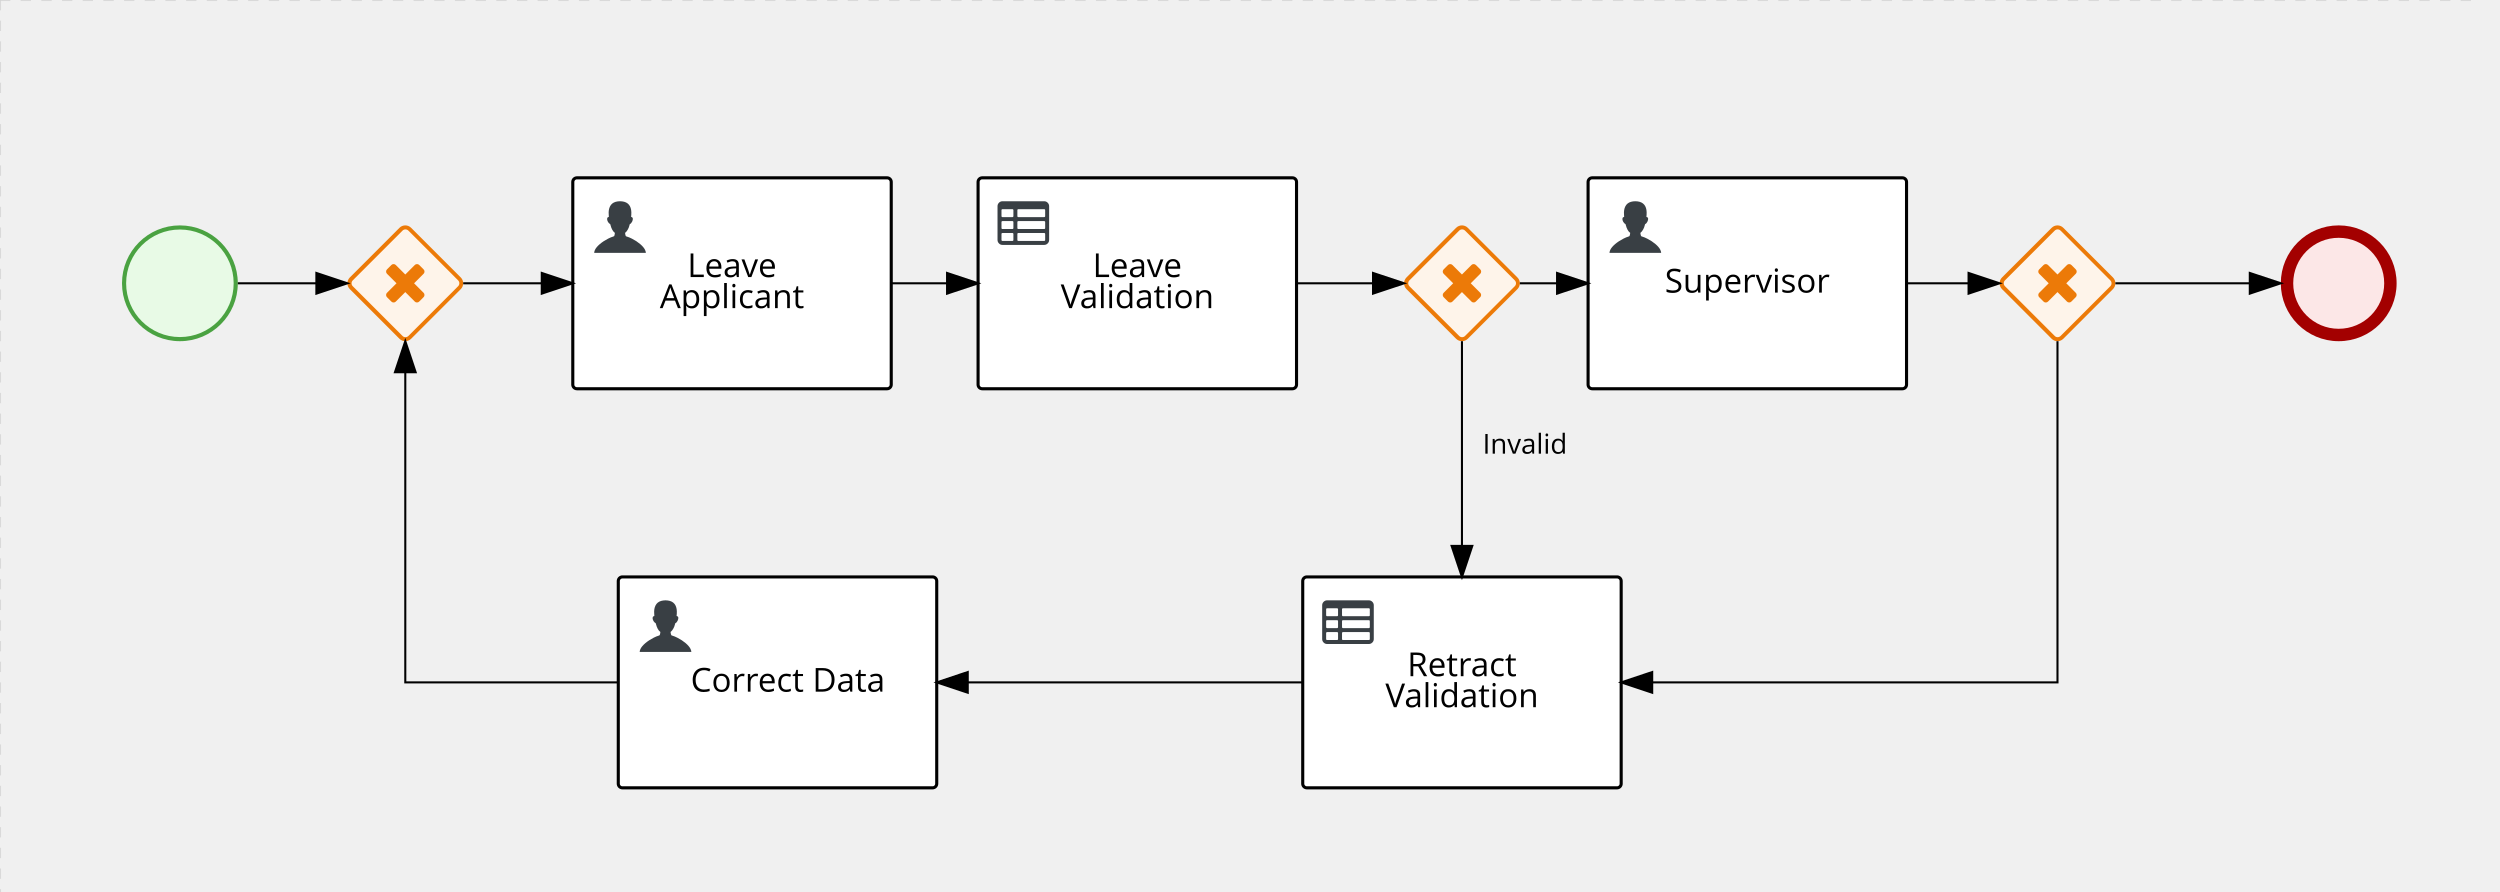
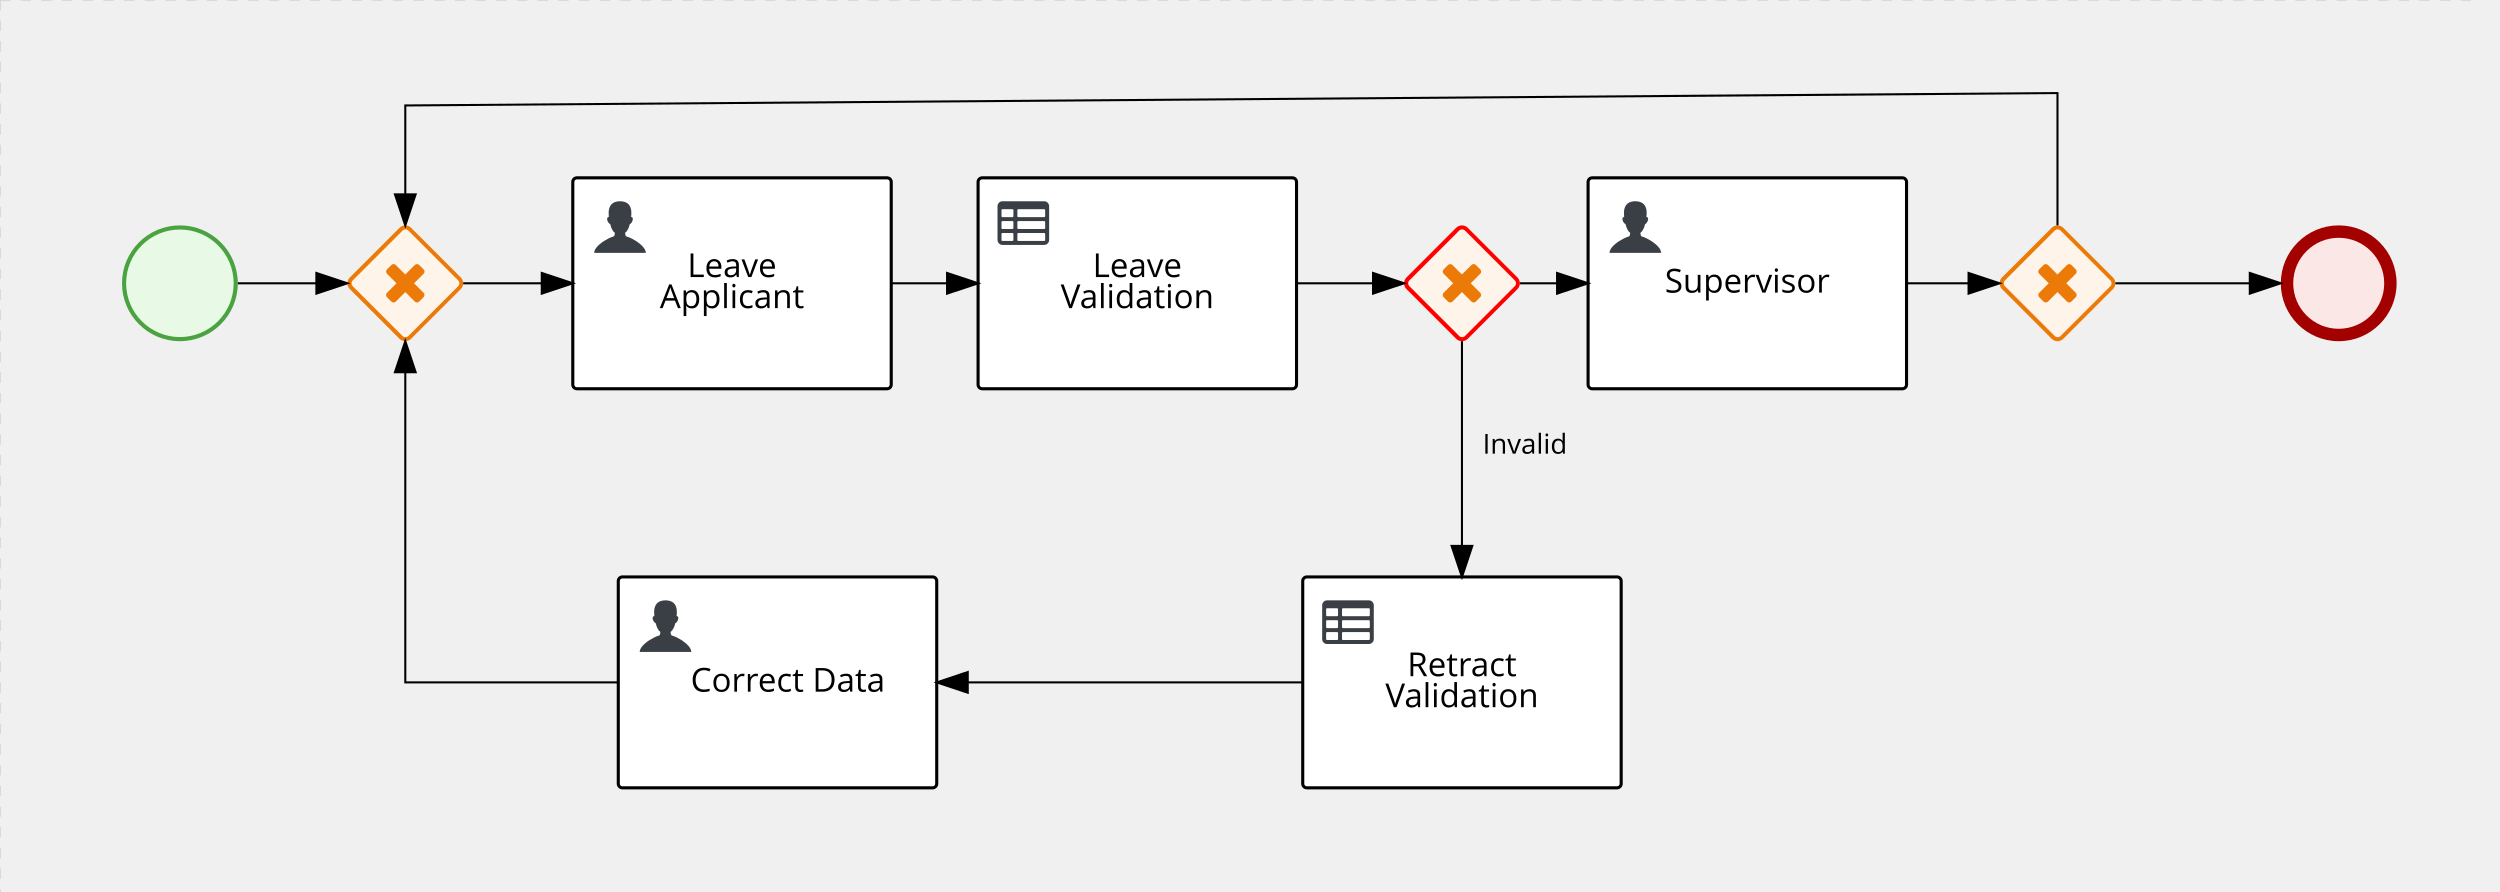
<svg xmlns="http://www.w3.org/2000/svg" version="1.1" width="1209" height="431" viewBox="0 0 1209 431">
  <defs />
  <g transform="matrix(1,0,0,1,0,0)">
    <g>
      <g>
        <g>
          <path fill="none" stroke="#d3d3d3" paint-order="fill stroke markers" d=" M 0 0 L 1200 0" stroke-miterlimit="10" stroke-opacity="0.8" stroke-dasharray="5" />
        </g>
        <g>
          <path fill="none" stroke="#d3d3d3" paint-order="fill stroke markers" d=" M 0 0 L 0 800" stroke-miterlimit="10" stroke-opacity="0.8" stroke-dasharray="5" />
        </g>
      </g>
      <g id="_45A9F85B-113D-4D2F-9EC0-90E68557EF6D" bpmn2nodeid="_45A9F85B-113D-4D2F-9EC0-90E68557EF6D" transform="matrix(1,0,0,1,59,109)">
        <g>
          <path fill="none" stroke="none" />
        </g>
        <g transform="matrix(0.125,0,0,0.125,0,0)">
          <g transform="matrix(1,0,0,1,0,0)">
            <path fill="#e8fae6" stroke="none" id="_45A9F85B-113D-4D2F-9EC0-90E68557EF6D?shapeType=BACKGROUND" paint-order="stroke fill markers" d=" M 0 0 M 444 224 C 444 263.9 434.2 300.8 414.4 334.5 C 394.7 368.2 368 394.9 334.4 414.5 C 300.8 434.1 263.9 444 224 444 C 184.1 444 147.2 434.2 113.5 414.4 C 79.8 394.7 53.1 368 33.5 334.4 C 13.9 300.8 4 263.9 4 224 C 4 184.1 13.8 147.2 33.6 113.5 C 53.4 79.8 80.1 53.1 113.6 33.5 C 147.1 13.9 184.1 4 224 4 C 263.9 4 300.8 13.8 334.5 33.6 C 368.2 53.4 394.9 80.1 414.5 113.6 C 434.1 147.1 444 184.1 444 224 Z" />
          </g>
          <g>
            <g transform="matrix(1,0,0,1,0,0)">
              <g transform="matrix(1,0,0,1,0,0)">
                <path fill="rgb(74,162,65)" stroke="none" id="_45A9F85B-113D-4D2F-9EC0-90E68557EF6D?shapeType=BORDER&amp;renderType=FILL" paint-order="stroke fill markers" d=" M 0 0 M 224 0 C 100.3 0 0 100.3 0 224 C 0 347.7 100.3 448 224 448 C 347.7 448 448 347.7 448 224 C 448 100.3 347.7 0 224 0 Z M 0 0 M 224 432 C 109.1 432 16 338.9 16 224 C 16 109.1 109.1 16 224 16 C 338.9 16 432 109.1 432 224 C 432 338.9 338.9 432 224 432 Z" />
              </g>
            </g>
          </g>
        </g>
        <g transform="matrix(1,0,0,1,28,61)" />
      </g>
      <g transform="matrix(1,0,0,1,59,109)" />
      <g id="_3A1455F0-6B95-41C6-AA6C-50686B420504" bpmn2nodeid="_3A1455F0-6B95-41C6-AA6C-50686B420504" transform="matrix(1,0,0,1,168,109)">
        <g>
          <path fill="none" stroke="none" />
        </g>
        <g transform="matrix(0.125,0,0,0.125,0,0)">
          <g transform="matrix(1,0,0,1,0,0)">
            <path fill="#fef4ea" stroke="none" id="_3A1455F0-6B95-41C6-AA6C-50686B420504?shapeType=BACKGROUND" paint-order="stroke fill markers" d=" M 0 0 M 224.4 4.3 C 216.4 4.3 208.4 7.3 202.3 13.4 L 13.5 202.2 C 1.3 214.4 1.3 234.2 13.5 246.4 L 202.2 435.1 C 208.3 441.2 216.4 444.2 224.3 444.2 C 232.2 444.2 240.3 441.2 246.4 435.1 L 435.1 246.4 C 447.3 234.2 447.3 214.4 435.1 202.2 L 246.5 13.4 C 240.4 7.3 232.4 4.3 224.4 4.3 L 224.4 4.3 Z" />
          </g>
          <g>
            <g transform="matrix(1,0,0,1,0,0)">
              <g transform="matrix(1,0,0,1,0,0)">
                <path fill="rgb(236,122,8)" stroke="none" id="_3A1455F0-6B95-41C6-AA6C-50686B420504?shapeType=BORDER&amp;renderType=FILL" paint-order="stroke fill markers" d=" M 0 0 M 20.8 212.7 L 213.3 20.2 C 219.6 13.9 229.7 13.9 235.9 20.2 L 428.4 212.7 C 434.7 219 434.7 229.1 428.4 235.3 L 235.9 427.8 C 229.6 434.1 219.5 434.1 213.3 427.8 L 20.8 235.3 C 14.5 229.1 14.5 218.9 20.8 212.7 L 20.8 212.7 Z M 0 0 M 0 224 C 0 232.1 3.1 240.3 9.3 246.5 L 201.5 438.7 C 213.9 451.1 234.1 451.1 246.5 438.7 L 438.7 246.5 C 444.9 240.3 448 232.1 448 224 C 448 215.9 444.9 207.7 438.7 201.5 L 246.5 9.3 C 234.1 -3.1 213.9 -3.1 201.5 9.3 L 9.3 201.5 C 3.1 207.7 0 215.9 0 224 L 0 224 Z" />
              </g>
            </g>
          </g>
          <g>
            <g transform="matrix(1,0,0,1,0,0)">
              <g transform="matrix(1,0,0,1,0,0)">
                <path fill="#ec7a08" stroke="none" id="_3A1455F0-6B95-41C6-AA6C-50686B420504undefined" paint-order="stroke fill markers" d=" M 0 0 M 298.2 269.2 C 298.2 272.6 297.1 275.3 294.7 277.7 L 277.7 294.7 C 275.3 297.1 272.6 298.2 269.2 298.2 C 265.8 298.2 263.1 297.1 260.7 294.7 L 224 258 L 187.2 294.8 C 184.8 297.2 182.1 298.3 178.7 298.3 C 175.3 298.3 172.6 297.2 170.2 294.8 L 153.2 277.8 C 150.8 275.4 149.7 272.7 149.7 269.3 C 149.7 265.9 150.8 263.2 153.2 260.8 L 190 224 L 153.2 187.2 C 150.8 184.8 149.7 182 149.7 178.7 C 149.7 175.3 150.8 172.5 153.2 170.2 L 170.2 153.2 C 172.6 150.8 175.3 149.7 178.7 149.7 C 182.1 149.7 184.8 150.8 187.2 153.2 L 224 190 L 260.8 153.2 C 263.2 150.8 265.9 149.7 269.3 149.7 C 272.7 149.7 275.4 150.8 277.8 153.2 L 294.8 170.2 C 297.2 172.5 298.3 175.3 298.3 178.7 C 298.3 182 297.2 184.8 294.8 187.2 L 258 224 L 294.8 260.8 C 297.1 263.1 298.2 265.9 298.2 269.2 Z" />
              </g>
            </g>
          </g>
        </g>
        <g transform="matrix(1,0,0,1,28,61)" />
      </g>
      <g id="_7B8E6A5F-8B7A-4416-B901-70FBFC22E4FF" bpmn2nodeid="_7B8E6A5F-8B7A-4416-B901-70FBFC22E4FF">
        <g>
          <path fill="none" stroke="#000000" paint-order="fill stroke markers" d=" M 115 137 L 153 137" stroke-miterlimit="10" stroke-dasharray="" />
        </g>
        <g transform="matrix(1,0,0,1,115,137)" />
        <g transform="matrix(6.123233995736766e-17,1,-1,6.123233995736766e-17,168,132)">
          <path fill="#000000" stroke="#000000" paint-order="fill stroke markers" d=" M 10 15 L 0 15 L 5 0 Z" stroke-miterlimit="10" stroke-dasharray="" />
        </g>
        <g transform="matrix(1,0,0,1,115,127)" />
      </g>
      <g transform="matrix(1,0,0,1,168,109)" />
      <g id="_FD8B6097-A420-4361-A108-7C8D0276E09D" bpmn2nodeid="_FD8B6097-A420-4361-A108-7C8D0276E09D" transform="matrix(1,0,0,1,299,279)">
        <g>
          <path fill="none" stroke="none" />
        </g>
        <g transform="matrix(1,0,0,1,0,0)">
          <path fill="#ffffff" stroke="none" id="_FD8B6097-A420-4361-A108-7C8D0276E09D?shapeType=BACKGROUND" paint-order="stroke fill markers" d=" M 2 0 L 152 0 L 152 0 A 2 2 0 0 1 154 2 L 154 100 L 154 100 A 2 2 0 0 1 152 102 L 2 102 L 2 102 A 2 2 0 0 1 0 100 L 0 2 L 0 2 A 2 2 0 0 1 2 0 Z" />
        </g>
        <g transform="matrix(1,0,0,1,0,0)">
          <path fill="none" stroke="rgb(0,0,0)" id="_FD8B6097-A420-4361-A108-7C8D0276E09D?shapeType=BORDER&amp;renderType=STROKE" paint-order="fill stroke markers" d=" M 2 0 L 152 0 L 152 0 A 2 2 0 0 1 154 2 L 154 100 L 154 100 A 2 2 0 0 1 152 102 L 2 102 L 2 102 A 2 2 0 0 1 0 100 L 0 2 L 0 2 A 2 2 0 0 1 2 0 Z" stroke-miterlimit="10" stroke-width="1.5" stroke-dasharray="" />
        </g>
        <g>
          <g transform="matrix(0.06,0,0,0.06,9.4,9.4)">
            <g transform="matrix(1,0,0,1,0,0)">
              <path fill="#393f44" stroke="none" id="_FD8B6097-A420-4361-A108-7C8D0276E09Dundefined" paint-order="stroke fill markers" d=" M 0 0 M 16 445.21 C 16 440.869 18.784 431.129 22.001 424.217 C 35.768 394.64 77.283 359.28 129 333.084 C 144.516 325.224 157.347 319.964 167.807 317.174 C 171.932 316.074 175.729 314.414 176.525 313.363 C 178.894 310.234 180.914 302.908 181.727 294.5 L 182.5 286.5 L 178.507 283.455 C 166.303 274.146 154.284 251.678 148.04 226.5 C 145.611 216.707 145.056 215.462 142.984 215.158 C 141.703 214.97 138.083 212.243 134.939 209.099 C 123.233 197.393 116.891 177.376 121.44 166.49 C 123.002 162.751 128.155 159.01 131.75 159.004 C 134.448 159 134.471 158.603 132.914 138.788 C 130.927 113.496 134.279 92.265 143.132 74.076 C 152.232 55.38 167.569 42.882 189.049 36.66 C 210.203 30.532 237.797 30.532 258.951 36.66 C 300.042 48.563 318.958 83.806 314.955 141 C 314.32 150.075 313.624 157.788 313.409 158.14 C 313.194 158.493 314.575 159.073 316.479 159.43 C 328.929 161.766 330.986 177.018 321.496 196.621 C 316.903 206.109 309.357 214.508 304.817 215.185 C 303.023 215.453 302.293 217.146 299.943 226.5 C 296.659 239.567 294.474 245.305 287.948 257.995 C 282.491 268.606 273.035 281.109 268.108 284.229 L 264.871 286.278 L 265.518 292.889 C 266.345 301.33 268.639 309.871 270.877 312.837 C 272.067 314.415 275.002 315.79 280.063 317.139 C 291.069 320.075 303.617 325.274 321 334.102 C 369.815 358.891 410.848 393.758 425.032 422.5 C 429.07 430.682 432 440.232 432 445.21 L 432 448 L 224 448 L 16 448 L 16 445.21 Z" />
            </g>
          </g>
        </g>
        <g transform="matrix(1,0,0,1,4.04,13.68)">
          <g transform="matrix(0.04,0,0,0.04,63.36,69.12)">
            <g transform="matrix(1,0,0,1,0,0)">
              <path fill="none" stroke="none" />
            </g>
            <g transform="matrix(1,0,0,1,0,0)">
              <path fill="none" stroke="none" />
            </g>
          </g>
        </g>
        <g transform="matrix(1,0,0,1,35,43.5)">
          <text fill="#000000" stroke="none" font-family="Open Sans" font-size="12pt" font-style="normal" font-weight="normal" text-decoration="normal" x="47.004" y="12" text-anchor="middle" dominant-baseline="alphabetic">Correct Data</text>
        </g>
      </g>
      <g id="_2B5B0E25-5DF6-4B9D-AB33-FCFA6B675F89" bpmn2nodeid="_2B5B0E25-5DF6-4B9D-AB33-FCFA6B675F89">
        <g>
          <path fill="none" stroke="rgb(0,0,0)" paint-order="fill stroke markers" d=" M 299 330 L 196 330 L 196 180" stroke-miterlimit="10" stroke-dasharray="" />
        </g>
        <g transform="matrix(1,0,0,1,299,330)" />
        <g transform="matrix(1,0,0,1,191,165)">
          <path fill="rgb(0,0,0)" stroke="rgb(0,0,0)" paint-order="fill stroke markers" d=" M 10 15 L 0 15 L 5 0 Z" stroke-miterlimit="10" stroke-dasharray="" />
        </g>
        <g transform="matrix(1,0,0,1,196,320)" />
      </g>
      <g transform="matrix(1,0,0,1,299,279)" />
      <g id="_5BA29A1B-BB4C-437E-9E50-5C4AE30BDF78" bpmn2nodeid="_5BA29A1B-BB4C-437E-9E50-5C4AE30BDF78" transform="matrix(1,0,0,1,277,86)">
        <g>
          <path fill="none" stroke="none" />
        </g>
        <g transform="matrix(1,0,0,1,0,0)">
          <path fill="#ffffff" stroke="none" id="_5BA29A1B-BB4C-437E-9E50-5C4AE30BDF78?shapeType=BACKGROUND" paint-order="stroke fill markers" d=" M 2 0 L 152 0 L 152 0 A 2 2 0 0 1 154 2 L 154 100 L 154 100 A 2 2 0 0 1 152 102 L 2 102 L 2 102 A 2 2 0 0 1 0 100 L 0 2 L 0 2 A 2 2 0 0 1 2 0 Z" />
        </g>
        <g transform="matrix(1,0,0,1,0,0)">
          <path fill="none" stroke="rgb(0,0,0)" id="_5BA29A1B-BB4C-437E-9E50-5C4AE30BDF78?shapeType=BORDER&amp;renderType=STROKE" paint-order="fill stroke markers" d=" M 2 0 L 152 0 L 152 0 A 2 2 0 0 1 154 2 L 154 100 L 154 100 A 2 2 0 0 1 152 102 L 2 102 L 2 102 A 2 2 0 0 1 0 100 L 0 2 L 0 2 A 2 2 0 0 1 2 0 Z" stroke-miterlimit="10" stroke-width="1.5" stroke-dasharray="" />
        </g>
        <g>
          <g transform="matrix(0.06,0,0,0.06,9.4,9.4)">
            <g transform="matrix(1,0,0,1,0,0)">
              <path fill="#393f44" stroke="none" id="_5BA29A1B-BB4C-437E-9E50-5C4AE30BDF78undefined" paint-order="stroke fill markers" d=" M 0 0 M 16 445.21 C 16 440.869 18.784 431.129 22.001 424.217 C 35.768 394.64 77.283 359.28 129 333.084 C 144.516 325.224 157.347 319.964 167.807 317.174 C 171.932 316.074 175.729 314.414 176.525 313.363 C 178.894 310.234 180.914 302.908 181.727 294.5 L 182.5 286.5 L 178.507 283.455 C 166.303 274.146 154.284 251.678 148.04 226.5 C 145.611 216.707 145.056 215.462 142.984 215.158 C 141.703 214.97 138.083 212.243 134.939 209.099 C 123.233 197.393 116.891 177.376 121.44 166.49 C 123.002 162.751 128.155 159.01 131.75 159.004 C 134.448 159 134.471 158.603 132.914 138.788 C 130.927 113.496 134.279 92.265 143.132 74.076 C 152.232 55.38 167.569 42.882 189.049 36.66 C 210.203 30.532 237.797 30.532 258.951 36.66 C 300.042 48.563 318.958 83.806 314.955 141 C 314.32 150.075 313.624 157.788 313.409 158.14 C 313.194 158.493 314.575 159.073 316.479 159.43 C 328.929 161.766 330.986 177.018 321.496 196.621 C 316.903 206.109 309.357 214.508 304.817 215.185 C 303.023 215.453 302.293 217.146 299.943 226.5 C 296.659 239.567 294.474 245.305 287.948 257.995 C 282.491 268.606 273.035 281.109 268.108 284.229 L 264.871 286.278 L 265.518 292.889 C 266.345 301.33 268.639 309.871 270.877 312.837 C 272.067 314.415 275.002 315.79 280.063 317.139 C 291.069 320.075 303.617 325.274 321 334.102 C 369.815 358.891 410.848 393.758 425.032 422.5 C 429.07 430.682 432 440.232 432 445.21 L 432 448 L 224 448 L 16 448 L 16 445.21 Z" />
            </g>
          </g>
        </g>
        <g transform="matrix(1,0,0,1,4.04,13.68)">
          <g transform="matrix(0.04,0,0,0.04,63.36,69.12)">
            <g transform="matrix(1,0,0,1,0,0)">
              <path fill="none" stroke="none" />
            </g>
            <g transform="matrix(1,0,0,1,0,0)">
              <path fill="none" stroke="none" />
            </g>
          </g>
        </g>
        <g transform="matrix(1,0,0,1,42.09375,36)">
          <text fill="#000000" stroke="none" font-family="Open Sans" font-size="12pt" font-style="normal" font-weight="normal" text-decoration="normal" x="34.906" y="12" text-anchor="middle" dominant-baseline="alphabetic">  Leave    </text>
          <text fill="#000000" stroke="none" font-family="Open Sans" font-size="12pt" font-style="normal" font-weight="normal" text-decoration="normal" x="34.906" y="27" text-anchor="middle" dominant-baseline="alphabetic">Applicant</text>
        </g>
      </g>
      <g id="_9BF0AC85-793C-40EF-9B66-0702ABE814D4" bpmn2nodeid="_9BF0AC85-793C-40EF-9B66-0702ABE814D4">
        <g>
          <path fill="none" stroke="#000000" paint-order="fill stroke markers" d=" M 224 137 L 262 137" stroke-miterlimit="10" stroke-dasharray="" />
        </g>
        <g transform="matrix(1,0,0,1,224,137)" />
        <g transform="matrix(6.123233995736766e-17,1,-1,6.123233995736766e-17,277,132)">
          <path fill="#000000" stroke="#000000" paint-order="fill stroke markers" d=" M 10 15 L 0 15 L 5 0 Z" stroke-miterlimit="10" stroke-dasharray="" />
        </g>
        <g transform="matrix(1,0,0,1,224,127)" />
      </g>
      <g transform="matrix(1,0,0,1,277,86)" />
      <g id="_3128CA61-06FF-444F-812F-2846A53C544F" bpmn2nodeid="_3128CA61-06FF-444F-812F-2846A53C544F" transform="matrix(1,0,0,1,473,86)">
        <g>
          <path fill="none" stroke="none" />
        </g>
        <g transform="matrix(1,0,0,1,0,0)">
          <path fill="#ffffff" stroke="none" id="_3128CA61-06FF-444F-812F-2846A53C544F?shapeType=BACKGROUND" paint-order="stroke fill markers" d=" M 2 0 L 152 0 L 152 0 A 2 2 0 0 1 154 2 L 154 100 L 154 100 A 2 2 0 0 1 152 102 L 2 102 L 2 102 A 2 2 0 0 1 0 100 L 0 2 L 0 2 A 2 2 0 0 1 2 0 Z" />
        </g>
        <g transform="matrix(1,0,0,1,0,0)">
          <path fill="none" stroke="rgb(0,0,0)" id="_3128CA61-06FF-444F-812F-2846A53C544F?shapeType=BORDER&amp;renderType=STROKE" paint-order="fill stroke markers" d=" M 2 0 L 152 0 L 152 0 A 2 2 0 0 1 154 2 L 154 100 L 154 100 A 2 2 0 0 1 152 102 L 2 102 L 2 102 A 2 2 0 0 1 0 100 L 0 2 L 0 2 A 2 2 0 0 1 2 0 Z" stroke-miterlimit="10" stroke-width="1.5" stroke-dasharray="" />
        </g>
        <g>
          <g transform="matrix(0.06,0,0,0.06,9.4,9.4)">
            <g transform="matrix(1,0,0,1,0,0)">
              <path fill="#393f44" stroke="none" id="_3128CA61-06FF-444F-812F-2846A53C544Fundefined" paint-order="stroke fill markers" d=" M 0 0 M 128 344 L 128 296 C 128 293.7 127.2 291.8 125.8 290.2 C 124.4 288.6 122.4 288 120 288 L 40 288 C 37.7 288 35.8 288.8 34.2 290.2 C 32.6 291.6 32 293.7 32 296 L 32 344 C 32 346.3 32.8 348.2 34.2 349.8 C 35.6 351.4 37.6 352 40 352 L 120 352 C 122.3 352 124.2 351.2 125.8 349.8 C 127.4 348.4 128 346.3 128 344 Z M 0 0 M 128 248 L 128 200 C 128 197.7 127.2 195.8 125.8 194.2 C 124.4 192.6 122.4 192 120 192 L 40 192 C 37.7 192 35.8 192.8 34.2 194.2 C 32.6 195.6 32 197.7 32 200 L 32 248 C 32 250.3 32.8 252.2 34.2 253.8 C 35.6 255.4 37.6 256 40 256 L 120 256 C 122.3 256 124.2 255.2 125.8 253.8 C 127.4 252.4 128 250.3 128 248 Z M 0 0 M 376 352 C 378.3 352 380.2 351.2 381.8 349.8 C 383.4 348.4 384 346.4 384 344 L 384 296 C 384 293.7 383.2 291.8 381.8 290.2 C 380.4 288.6 378.4 288 376 288 L 168 288 C 165.7 288 163.8 288.8 162.2 290.2 C 160.6 291.6 160 293.6 160 296 L 160 344 C 160 346.3 160.8 348.2 162.2 349.8 C 163.6 351.4 165.6 352 168 352 L 376 352 Z M 0 0 M 128 152 L 128 104 C 128 101.7 127.2 99.8 125.8 98.2 C 124.4 96.6 122.3 96 120 96 L 40 96 C 37.7 96 35.8 96.8 34.2 98.2 C 32.6 99.6 32 101.7 32 104 L 32 152 C 32 154.3 32.8 156.2 34.2 157.8 C 35.6 159.4 37.6 160 40 160 L 120 160 C 122.3 160 124.2 159.2 125.8 157.8 C 127.4 156.4 128 154.3 128 152 Z M 0 0 M 376 256 C 378.3 256 380.2 255.2 381.8 253.8 C 383.4 252.4 384 250.4 384 248 L 384 200 C 384 197.7 383.2 195.8 381.8 194.2 C 380.4 192.6 378.4 192 376 192 L 168 192 C 165.7 192 163.8 192.8 162.2 194.2 C 160.6 195.6 160 197.6 160 200 L 160 248 C 160 250.3 160.8 252.2 162.2 253.8 C 163.6 255.4 165.6 256 168 256 L 376 256 Z M 0 0 M 376 160 C 378.3 160 380.2 159.2 381.8 157.8 C 383.4 156.4 384 154.4 384 152 L 384 104 C 384 101.7 383.2 99.8 381.8 98.2 C 380.4 96.6 378.3 96 376 96 L 168 96 C 165.7 96 163.8 96.8 162.2 98.2 C 160.6 99.6 160 101.6 160 104 L 160 152 C 160 154.3 160.8 156.2 162.2 157.8 C 163.6 159.4 165.6 160 168 160 L 376 160 Z M 0 0 M 416 72 L 416 344 C 416 355 412.1 364.4 404.2 372.2 C 396.3 380 387 384 376 384 L 40 384 C 29 384 19.6 380.1 11.8 372.2 C 4 364.3 0 355 0 344 L 0 72 C 0 61 3.9 51.6 11.8 43.8 C 19.7 36 29 32 40 32 L 376 32 C 387 32 396.4 35.9 404.2 43.8 C 412 51.7 416 61 416 72 Z" />
            </g>
          </g>
        </g>
        <g transform="matrix(1,0,0,1,39.96094,36)">
          <text fill="#000000" stroke="none" font-family="Open Sans" font-size="12pt" font-style="normal" font-weight="normal" text-decoration="normal" x="37.039" y="12" text-anchor="middle" dominant-baseline="alphabetic">   Leave    </text>
          <text fill="#000000" stroke="none" font-family="Open Sans" font-size="12pt" font-style="normal" font-weight="normal" text-decoration="normal" x="37.039" y="27" text-anchor="middle" dominant-baseline="alphabetic">Validation</text>
        </g>
      </g>
      <g id="_BA3DE381-9A1D-48B5-8E73-8C1123AAAAE6" bpmn2nodeid="_BA3DE381-9A1D-48B5-8E73-8C1123AAAAE6">
        <g>
          <path fill="none" stroke="#000000" paint-order="fill stroke markers" d=" M 431 137 L 458 137" stroke-miterlimit="10" stroke-dasharray="" />
        </g>
        <g transform="matrix(1,0,0,1,431,137)" />
        <g transform="matrix(6.123233995736766e-17,1,-1,6.123233995736766e-17,473,132)">
          <path fill="#000000" stroke="#000000" paint-order="fill stroke markers" d=" M 10 15 L 0 15 L 5 0 Z" stroke-miterlimit="10" stroke-dasharray="" />
        </g>
        <g transform="matrix(1,0,0,1,431,127)" />
      </g>
      <g transform="matrix(1,0,0,1,473,86)" />
      <g id="_C78FB89A-DA4C-4959-97D3-B05EA36A312D" bpmn2nodeid="_C78FB89A-DA4C-4959-97D3-B05EA36A312D" transform="matrix(1,0,0,1,679,109)">
        <g>
          <path fill="none" stroke="none" />
        </g>
        <g transform="matrix(0.125,0,0,0.125,0,0)">
          <g transform="matrix(1,0,0,1,0,0)">
            <path fill="#fef4ea" stroke="none" id="_C78FB89A-DA4C-4959-97D3-B05EA36A312D?shapeType=BACKGROUND" paint-order="stroke fill markers" d=" M 0 0 M 224.4 4.3 C 216.4 4.3 208.4 7.3 202.3 13.4 L 13.5 202.2 C 1.3 214.4 1.3 234.2 13.5 246.4 L 202.2 435.1 C 208.3 441.2 216.4 444.2 224.3 444.2 C 232.2 444.2 240.3 441.2 246.4 435.1 L 435.1 246.4 C 447.3 234.2 447.3 214.4 435.1 202.2 L 246.5 13.4 C 240.4 7.3 232.4 4.3 224.4 4.3 L 224.4 4.3 Z" />
          </g>
          <g>
            <g transform="matrix(1,0,0,1,0,0)">
              <g transform="matrix(1,0,0,1,0,0)">
-                 <path fill="rgb(236,122,8)" stroke="none" id="_C78FB89A-DA4C-4959-97D3-B05EA36A312D?shapeType=BORDER&amp;renderType=FILL" paint-order="stroke fill markers" d=" M 0 0 M 20.8 212.7 L 213.3 20.2 C 219.6 13.9 229.7 13.9 235.9 20.2 L 428.4 212.7 C 434.7 219 434.7 229.1 428.4 235.3 L 235.9 427.8 C 229.6 434.1 219.5 434.1 213.3 427.8 L 20.8 235.3 C 14.5 229.1 14.5 218.9 20.8 212.7 L 20.8 212.7 Z M 0 0 M 0 224 C 0 232.1 3.1 240.3 9.3 246.5 L 201.5 438.7 C 213.9 451.1 234.1 451.1 246.5 438.7 L 438.7 246.5 C 444.9 240.3 448 232.1 448 224 C 448 215.9 444.9 207.7 438.7 201.5 L 246.5 9.3 C 234.1 -3.1 213.9 -3.1 201.5 9.3 L 9.3 201.5 C 3.1 207.7 0 215.9 0 224 L 0 224 Z" />
+                 <path fill="rgb(255,0,0)" stroke="none" id="_C78FB89A-DA4C-4959-97D3-B05EA36A312D?shapeType=BORDER&amp;renderType=FILL" paint-order="stroke fill markers" d=" M 0 0 M 20.8 212.7 L 213.3 20.2 C 219.6 13.9 229.7 13.9 235.9 20.2 L 428.4 212.7 C 434.7 219 434.7 229.1 428.4 235.3 L 235.9 427.8 C 229.6 434.1 219.5 434.1 213.3 427.8 L 20.8 235.3 C 14.5 229.1 14.5 218.9 20.8 212.7 L 20.8 212.7 Z M 0 0 M 0 224 C 0 232.1 3.1 240.3 9.3 246.5 L 201.5 438.7 C 213.9 451.1 234.1 451.1 246.5 438.7 L 438.7 246.5 C 444.9 240.3 448 232.1 448 224 C 448 215.9 444.9 207.7 438.7 201.5 L 246.5 9.3 C 234.1 -3.1 213.9 -3.1 201.5 9.3 L 9.3 201.5 C 3.1 207.7 0 215.9 0 224 L 0 224 Z" />
              </g>
            </g>
          </g>
          <g>
            <g transform="matrix(1,0,0,1,0,0)">
              <g transform="matrix(1,0,0,1,0,0)">
                <path fill="#ec7a08" stroke="none" id="_C78FB89A-DA4C-4959-97D3-B05EA36A312Dundefined" paint-order="stroke fill markers" d=" M 0 0 M 298.2 269.2 C 298.2 272.6 297.1 275.3 294.7 277.7 L 277.7 294.7 C 275.3 297.1 272.6 298.2 269.2 298.2 C 265.8 298.2 263.1 297.1 260.7 294.7 L 224 258 L 187.2 294.8 C 184.8 297.2 182.1 298.3 178.7 298.3 C 175.3 298.3 172.6 297.2 170.2 294.8 L 153.2 277.8 C 150.8 275.4 149.7 272.7 149.7 269.3 C 149.7 265.9 150.8 263.2 153.2 260.8 L 190 224 L 153.2 187.2 C 150.8 184.8 149.7 182 149.7 178.7 C 149.7 175.3 150.8 172.5 153.2 170.2 L 170.2 153.2 C 172.6 150.8 175.3 149.7 178.7 149.7 C 182.1 149.7 184.8 150.8 187.2 153.2 L 224 190 L 260.8 153.2 C 263.2 150.8 265.9 149.7 269.3 149.7 C 272.7 149.7 275.4 150.8 277.8 153.2 L 294.8 170.2 C 297.2 172.5 298.3 175.3 298.3 178.7 C 298.3 182 297.2 184.8 294.8 187.2 L 258 224 L 294.8 260.8 C 297.1 263.1 298.2 265.9 298.2 269.2 Z" />
              </g>
            </g>
          </g>
        </g>
        <g transform="matrix(1,0,0,1,28,61)" />
      </g>
      <g id="_466959A2-2995-456A-9A4F-1CA2349D5BD8" bpmn2nodeid="_466959A2-2995-456A-9A4F-1CA2349D5BD8">
        <g>
          <path fill="none" stroke="#000000" paint-order="fill stroke markers" d=" M 627 137 L 664 137" stroke-miterlimit="10" stroke-dasharray="" />
        </g>
        <g transform="matrix(1,0,0,1,627,137)" />
        <g transform="matrix(6.123233995736766e-17,1,-1,6.123233995736766e-17,679,132)">
          <path fill="#000000" stroke="#000000" paint-order="fill stroke markers" d=" M 10 15 L 0 15 L 5 0 Z" stroke-miterlimit="10" stroke-dasharray="" />
        </g>
        <g transform="matrix(1,0,0,1,627,127)" />
      </g>
      <g transform="matrix(1,0,0,1,679,109)" />
      <g id="_AF8FD5C0-3640-46F4-9AAA-086F78527987" bpmn2nodeid="_AF8FD5C0-3640-46F4-9AAA-086F78527987" transform="matrix(1,0,0,1,630,279)">
        <g>
          <path fill="none" stroke="none" />
        </g>
        <g transform="matrix(1,0,0,1,0,0)">
          <path fill="#ffffff" stroke="none" id="_AF8FD5C0-3640-46F4-9AAA-086F78527987?shapeType=BACKGROUND" paint-order="stroke fill markers" d=" M 2 0 L 152 0 L 152 0 A 2 2 0 0 1 154 2 L 154 100 L 154 100 A 2 2 0 0 1 152 102 L 2 102 L 2 102 A 2 2 0 0 1 0 100 L 0 2 L 0 2 A 2 2 0 0 1 2 0 Z" />
        </g>
        <g transform="matrix(1,0,0,1,0,0)">
          <path fill="none" stroke="rgb(0,0,0)" id="_AF8FD5C0-3640-46F4-9AAA-086F78527987?shapeType=BORDER&amp;renderType=STROKE" paint-order="fill stroke markers" d=" M 2 0 L 152 0 L 152 0 A 2 2 0 0 1 154 2 L 154 100 L 154 100 A 2 2 0 0 1 152 102 L 2 102 L 2 102 A 2 2 0 0 1 0 100 L 0 2 L 0 2 A 2 2 0 0 1 2 0 Z" stroke-miterlimit="10" stroke-width="1.5" stroke-dasharray="" />
        </g>
        <g>
          <g transform="matrix(0.06,0,0,0.06,9.4,9.4)">
            <g transform="matrix(1,0,0,1,0,0)">
              <path fill="#393f44" stroke="none" id="_AF8FD5C0-3640-46F4-9AAA-086F78527987undefined" paint-order="stroke fill markers" d=" M 0 0 M 128 344 L 128 296 C 128 293.7 127.2 291.8 125.8 290.2 C 124.4 288.6 122.4 288 120 288 L 40 288 C 37.7 288 35.8 288.8 34.2 290.2 C 32.6 291.6 32 293.7 32 296 L 32 344 C 32 346.3 32.8 348.2 34.2 349.8 C 35.6 351.4 37.6 352 40 352 L 120 352 C 122.3 352 124.2 351.2 125.8 349.8 C 127.4 348.4 128 346.3 128 344 Z M 0 0 M 128 248 L 128 200 C 128 197.7 127.2 195.8 125.8 194.2 C 124.4 192.6 122.4 192 120 192 L 40 192 C 37.7 192 35.8 192.8 34.2 194.2 C 32.6 195.6 32 197.7 32 200 L 32 248 C 32 250.3 32.8 252.2 34.2 253.8 C 35.6 255.4 37.6 256 40 256 L 120 256 C 122.3 256 124.2 255.2 125.8 253.8 C 127.4 252.4 128 250.3 128 248 Z M 0 0 M 376 352 C 378.3 352 380.2 351.2 381.8 349.8 C 383.4 348.4 384 346.4 384 344 L 384 296 C 384 293.7 383.2 291.8 381.8 290.2 C 380.4 288.6 378.4 288 376 288 L 168 288 C 165.7 288 163.8 288.8 162.2 290.2 C 160.6 291.6 160 293.6 160 296 L 160 344 C 160 346.3 160.8 348.2 162.2 349.8 C 163.6 351.4 165.6 352 168 352 L 376 352 Z M 0 0 M 128 152 L 128 104 C 128 101.7 127.2 99.8 125.8 98.2 C 124.4 96.6 122.3 96 120 96 L 40 96 C 37.7 96 35.8 96.8 34.2 98.2 C 32.6 99.6 32 101.7 32 104 L 32 152 C 32 154.3 32.8 156.2 34.2 157.8 C 35.6 159.4 37.6 160 40 160 L 120 160 C 122.3 160 124.2 159.2 125.8 157.8 C 127.4 156.4 128 154.3 128 152 Z M 0 0 M 376 256 C 378.3 256 380.2 255.2 381.8 253.8 C 383.4 252.4 384 250.4 384 248 L 384 200 C 384 197.7 383.2 195.8 381.8 194.2 C 380.4 192.6 378.4 192 376 192 L 168 192 C 165.7 192 163.8 192.8 162.2 194.2 C 160.6 195.6 160 197.6 160 200 L 160 248 C 160 250.3 160.8 252.2 162.2 253.8 C 163.6 255.4 165.6 256 168 256 L 376 256 Z M 0 0 M 376 160 C 378.3 160 380.2 159.2 381.8 157.8 C 383.4 156.4 384 154.4 384 152 L 384 104 C 384 101.7 383.2 99.8 381.8 98.2 C 380.4 96.6 378.3 96 376 96 L 168 96 C 165.7 96 163.8 96.8 162.2 98.2 C 160.6 99.6 160 101.6 160 104 L 160 152 C 160 154.3 160.8 156.2 162.2 157.8 C 163.6 159.4 165.6 160 168 160 L 376 160 Z M 0 0 M 416 72 L 416 344 C 416 355 412.1 364.4 404.2 372.2 C 396.3 380 387 384 376 384 L 40 384 C 29 384 19.6 380.1 11.8 372.2 C 4 364.3 0 355 0 344 L 0 72 C 0 61 3.9 51.6 11.8 43.8 C 19.7 36 29 32 40 32 L 376 32 C 387 32 396.4 35.9 404.2 43.8 C 412 51.7 416 61 416 72 Z" />
            </g>
          </g>
        </g>
        <g transform="matrix(1,0,0,1,39.96094,36)">
          <text fill="#000000" stroke="none" font-family="Open Sans" font-size="12pt" font-style="normal" font-weight="normal" text-decoration="normal" x="37.039" y="12" text-anchor="middle" dominant-baseline="alphabetic">  Retract   </text>
          <text fill="#000000" stroke="none" font-family="Open Sans" font-size="12pt" font-style="normal" font-weight="normal" text-decoration="normal" x="37.039" y="27" text-anchor="middle" dominant-baseline="alphabetic">Validation</text>
        </g>
      </g>
      <g id="_93919FC1-6673-4003-997E-EFC7BA521441" bpmn2nodeid="_93919FC1-6673-4003-997E-EFC7BA521441">
        <g>
          <path fill="none" stroke="rgb(0,0,0)" paint-order="fill stroke markers" d=" M 707 165 L 707 264" stroke-miterlimit="10" stroke-dasharray="" />
        </g>
        <g transform="matrix(1,0,0,1,707,165)" />
        <g transform="matrix(-1,1.2246467991473532e-16,-1.2246467991473532e-16,-1,712,279)">
          <path fill="rgb(0,0,0)" stroke="rgb(0,0,0)" paint-order="fill stroke markers" d=" M 10 15 L 0 15 L 5 0 Z" stroke-miterlimit="10" stroke-dasharray="" />
        </g>
        <g transform="matrix(1,0,0,1,717,209)">
          <text fill="#000000" stroke="none" font-family="Open Sans" font-size="10pt" font-style="normal" font-weight="normal" text-decoration="normal" x="0" y="10.4" text-anchor="start" dominant-baseline="alphabetic">Invalid                      </text>
        </g>
      </g>
      <g id="_ABF817A7-8640-4E8C-BF2B-CCA9E00A9755" bpmn2nodeid="_ABF817A7-8640-4E8C-BF2B-CCA9E00A9755">
        <g>
          <path fill="none" stroke="#000000" paint-order="fill stroke markers" d=" M 630 330 L 468 330" stroke-miterlimit="10" stroke-dasharray="" />
        </g>
        <g transform="matrix(1,0,0,1,630,330)" />
        <g transform="matrix(-1.8369701987210297e-16,-1,1,-1.8369701987210297e-16,453,335)">
          <path fill="#000000" stroke="#000000" paint-order="fill stroke markers" d=" M 10 15 L 0 15 L 5 0 Z" stroke-miterlimit="10" stroke-dasharray="" />
        </g>
        <g transform="matrix(1,0,0,1,453,320)" />
      </g>
      <g transform="matrix(1,0,0,1,630,279)" />
      <g id="_1D2362CA-917B-42D1-87F4-B87CDD4F7E02" bpmn2nodeid="_1D2362CA-917B-42D1-87F4-B87CDD4F7E02" transform="matrix(1,0,0,1,768,86)">
        <g>
          <path fill="none" stroke="none" />
        </g>
        <g transform="matrix(1,0,0,1,0,0)">
          <path fill="#ffffff" stroke="none" id="_1D2362CA-917B-42D1-87F4-B87CDD4F7E02?shapeType=BACKGROUND" paint-order="stroke fill markers" d=" M 2 0 L 152 0 L 152 0 A 2 2 0 0 1 154 2 L 154 100 L 154 100 A 2 2 0 0 1 152 102 L 2 102 L 2 102 A 2 2 0 0 1 0 100 L 0 2 L 0 2 A 2 2 0 0 1 2 0 Z" />
        </g>
        <g transform="matrix(1,0,0,1,0,0)">
          <path fill="none" stroke="rgb(0,0,0)" id="_1D2362CA-917B-42D1-87F4-B87CDD4F7E02?shapeType=BORDER&amp;renderType=STROKE" paint-order="fill stroke markers" d=" M 2 0 L 152 0 L 152 0 A 2 2 0 0 1 154 2 L 154 100 L 154 100 A 2 2 0 0 1 152 102 L 2 102 L 2 102 A 2 2 0 0 1 0 100 L 0 2 L 0 2 A 2 2 0 0 1 2 0 Z" stroke-miterlimit="10" stroke-width="1.5" stroke-dasharray="" />
        </g>
        <g>
          <g transform="matrix(0.06,0,0,0.06,9.4,9.4)">
            <g transform="matrix(1,0,0,1,0,0)">
              <path fill="#393f44" stroke="none" id="_1D2362CA-917B-42D1-87F4-B87CDD4F7E02undefined" paint-order="stroke fill markers" d=" M 0 0 M 16 445.21 C 16 440.869 18.784 431.129 22.001 424.217 C 35.768 394.64 77.283 359.28 129 333.084 C 144.516 325.224 157.347 319.964 167.807 317.174 C 171.932 316.074 175.729 314.414 176.525 313.363 C 178.894 310.234 180.914 302.908 181.727 294.5 L 182.5 286.5 L 178.507 283.455 C 166.303 274.146 154.284 251.678 148.04 226.5 C 145.611 216.707 145.056 215.462 142.984 215.158 C 141.703 214.97 138.083 212.243 134.939 209.099 C 123.233 197.393 116.891 177.376 121.44 166.49 C 123.002 162.751 128.155 159.01 131.75 159.004 C 134.448 159 134.471 158.603 132.914 138.788 C 130.927 113.496 134.279 92.265 143.132 74.076 C 152.232 55.38 167.569 42.882 189.049 36.66 C 210.203 30.532 237.797 30.532 258.951 36.66 C 300.042 48.563 318.958 83.806 314.955 141 C 314.32 150.075 313.624 157.788 313.409 158.14 C 313.194 158.493 314.575 159.073 316.479 159.43 C 328.929 161.766 330.986 177.018 321.496 196.621 C 316.903 206.109 309.357 214.508 304.817 215.185 C 303.023 215.453 302.293 217.146 299.943 226.5 C 296.659 239.567 294.474 245.305 287.948 257.995 C 282.491 268.606 273.035 281.109 268.108 284.229 L 264.871 286.278 L 265.518 292.889 C 266.345 301.33 268.639 309.871 270.877 312.837 C 272.067 314.415 275.002 315.79 280.063 317.139 C 291.069 320.075 303.617 325.274 321 334.102 C 369.815 358.891 410.848 393.758 425.032 422.5 C 429.07 430.682 432 440.232 432 445.21 L 432 448 L 224 448 L 16 448 L 16 445.21 Z" />
            </g>
          </g>
        </g>
        <g transform="matrix(1,0,0,1,4.04,13.68)">
          <g transform="matrix(0.04,0,0,0.04,63.36,69.12)">
            <g transform="matrix(1,0,0,1,0,0)">
              <path fill="none" stroke="none" />
            </g>
            <g transform="matrix(1,0,0,1,0,0)">
              <path fill="none" stroke="none" />
            </g>
          </g>
        </g>
        <g transform="matrix(1,0,0,1,37.09766,43.5)">
          <text fill="#000000" stroke="none" font-family="Open Sans" font-size="12pt" font-style="normal" font-weight="normal" text-decoration="normal" x="39.902" y="12" text-anchor="middle" dominant-baseline="alphabetic">Supervisor</text>
        </g>
      </g>
      <g id="_A3D71EB2-1AC0-48BB-8A23-259BED71D7DE" bpmn2nodeid="_A3D71EB2-1AC0-48BB-8A23-259BED71D7DE">
        <g>
          <path fill="none" stroke="#000000" paint-order="fill stroke markers" d=" M 735 137 L 753 137" stroke-miterlimit="10" stroke-dasharray="" />
        </g>
        <g transform="matrix(1,0,0,1,735,137)" />
        <g transform="matrix(6.123233995736766e-17,1,-1,6.123233995736766e-17,768,132)">
          <path fill="#000000" stroke="#000000" paint-order="fill stroke markers" d=" M 10 15 L 0 15 L 5 0 Z" stroke-miterlimit="10" stroke-dasharray="" />
        </g>
        <g transform="matrix(1,0,0,1,735,127)" />
      </g>
      <g transform="matrix(1,0,0,1,768,86)" />
      <g id="_A0276308-F004-44FA-8AA6-BBF51C6BE8B4" bpmn2nodeid="_A0276308-F004-44FA-8AA6-BBF51C6BE8B4" transform="matrix(1,0,0,1,967,109)">
        <g>
          <path fill="none" stroke="none" />
        </g>
        <g transform="matrix(0.125,0,0,0.125,0,0)">
          <g transform="matrix(1,0,0,1,0,0)">
            <path fill="#fef4ea" stroke="none" id="_A0276308-F004-44FA-8AA6-BBF51C6BE8B4?shapeType=BACKGROUND" paint-order="stroke fill markers" d=" M 0 0 M 224.4 4.3 C 216.4 4.3 208.4 7.3 202.3 13.4 L 13.5 202.2 C 1.3 214.4 1.3 234.2 13.5 246.4 L 202.2 435.1 C 208.3 441.2 216.4 444.2 224.3 444.2 C 232.2 444.2 240.3 441.2 246.4 435.1 L 435.1 246.4 C 447.3 234.2 447.3 214.4 435.1 202.2 L 246.5 13.4 C 240.4 7.3 232.4 4.3 224.4 4.3 L 224.4 4.3 Z" />
          </g>
          <g>
            <g transform="matrix(1,0,0,1,0,0)">
              <g transform="matrix(1,0,0,1,0,0)">
                <path fill="rgb(236,122,8)" stroke="none" id="_A0276308-F004-44FA-8AA6-BBF51C6BE8B4?shapeType=BORDER&amp;renderType=FILL" paint-order="stroke fill markers" d=" M 0 0 M 20.8 212.7 L 213.3 20.2 C 219.6 13.9 229.7 13.9 235.9 20.2 L 428.4 212.7 C 434.7 219 434.7 229.1 428.4 235.3 L 235.9 427.8 C 229.6 434.1 219.5 434.1 213.3 427.8 L 20.8 235.3 C 14.5 229.1 14.5 218.9 20.8 212.7 L 20.8 212.7 Z M 0 0 M 0 224 C 0 232.1 3.1 240.3 9.3 246.5 L 201.5 438.7 C 213.9 451.1 234.1 451.1 246.5 438.7 L 438.7 246.5 C 444.9 240.3 448 232.1 448 224 C 448 215.9 444.9 207.7 438.7 201.5 L 246.5 9.3 C 234.1 -3.1 213.9 -3.1 201.5 9.3 L 9.3 201.5 C 3.1 207.7 0 215.9 0 224 L 0 224 Z" />
              </g>
            </g>
          </g>
          <g>
            <g transform="matrix(1,0,0,1,0,0)">
              <g transform="matrix(1,0,0,1,0,0)">
                <path fill="#ec7a08" stroke="none" id="_A0276308-F004-44FA-8AA6-BBF51C6BE8B4undefined" paint-order="stroke fill markers" d=" M 0 0 M 298.2 269.2 C 298.2 272.6 297.1 275.3 294.7 277.7 L 277.7 294.7 C 275.3 297.1 272.6 298.2 269.2 298.2 C 265.8 298.2 263.1 297.1 260.7 294.7 L 224 258 L 187.2 294.8 C 184.8 297.2 182.1 298.3 178.7 298.3 C 175.3 298.3 172.6 297.2 170.2 294.8 L 153.2 277.8 C 150.8 275.4 149.7 272.7 149.7 269.3 C 149.7 265.9 150.8 263.2 153.2 260.8 L 190 224 L 153.2 187.2 C 150.8 184.8 149.7 182 149.7 178.7 C 149.7 175.3 150.8 172.5 153.2 170.2 L 170.2 153.2 C 172.6 150.8 175.3 149.7 178.7 149.7 C 182.1 149.7 184.8 150.8 187.2 153.2 L 224 190 L 260.8 153.2 C 263.2 150.8 265.9 149.7 269.3 149.7 C 272.7 149.7 275.4 150.8 277.8 153.2 L 294.8 170.2 C 297.2 172.5 298.3 175.3 298.3 178.7 C 298.3 182 297.2 184.8 294.8 187.2 L 258 224 L 294.8 260.8 C 297.1 263.1 298.2 265.9 298.2 269.2 Z" />
              </g>
            </g>
          </g>
        </g>
        <g transform="matrix(1,0,0,1,28,61)" />
      </g>
      <g id="_DFF7578A-F8D8-4BE6-83E4-0484B1AC5F97" bpmn2nodeid="_DFF7578A-F8D8-4BE6-83E4-0484B1AC5F97">
        <g>
          <path fill="none" stroke="#000000" paint-order="fill stroke markers" d=" M 922 137 L 952 137" stroke-miterlimit="10" stroke-dasharray="" />
        </g>
        <g transform="matrix(1,0,0,1,922,137)" />
        <g transform="matrix(6.123233995736766e-17,1,-1,6.123233995736766e-17,967,132)">
          <path fill="#000000" stroke="#000000" paint-order="fill stroke markers" d=" M 10 15 L 0 15 L 5 0 Z" stroke-miterlimit="10" stroke-dasharray="" />
        </g>
        <g transform="matrix(1,0,0,1,922,127)" />
      </g>
      <g transform="matrix(1,0,0,1,967,109)" />
      <g id="_B53A46A0-3776-4D28-A515-E88C177B3C60" bpmn2nodeid="_B53A46A0-3776-4D28-A515-E88C177B3C60" transform="matrix(1,0,0,1,1103,109)">
        <g>
          <path fill="none" stroke="none" />
        </g>
        <g transform="matrix(0.125,0,0,0.125,0,0)">
          <g transform="matrix(1,0,0,1,0,0)">
            <path fill="#fce7e7" stroke="none" id="_B53A46A0-3776-4D28-A515-E88C177B3C60?shapeType=BACKGROUND" paint-order="stroke fill markers" d=" M 0 0 M 444 224 C 444 263.9 434.2 300.8 414.4 334.5 C 394.7 368.2 368 394.9 334.4 414.5 C 300.8 434.1 263.9 444 224 444 C 184.1 444 147.2 434.2 113.5 414.4 C 79.8 394.7 53.1 368 33.5 334.4 C 13.9 300.8 4 263.9 4 224 C 4 184.1 13.8 147.2 33.6 113.5 C 53.4 79.8 80.1 53.1 113.6 33.5 C 147.1 13.9 184.1 4 224 4 C 263.9 4 300.8 13.8 334.5 33.6 C 368.2 53.4 394.9 80.1 414.5 113.6 C 434.1 147.1 444 184.1 444 224 Z" />
          </g>
          <g>
            <g transform="matrix(1,0,0,1,0,0)">
              <g transform="matrix(1,0,0,1,0,0)">
                <path fill="rgb(163,0,0)" stroke="none" id="_B53A46A0-3776-4D28-A515-E88C177B3C60?shapeType=BORDER&amp;renderType=FILL" paint-order="stroke fill markers" d=" M 0 0 M 224 0 C 100.3 0 0 100.3 0 224 C 0 347.7 100.3 448 224 448 C 347.7 448 448 347.7 448 224 C 448 100.3 347.7 0 224 0 Z M 0 0 M 224 400 C 126.8 400 48 321.2 48 224 C 48 126.8 126.8 48 224 48 C 321.2 48 400 126.8 400 224 C 400 321.2 321.2 400 224 400 Z" />
              </g>
            </g>
          </g>
        </g>
        <g transform="matrix(1,0,0,1,28,61)" />
      </g>
      <g id="_7C159C23-829A-4E77-A2B0-831E8CD4F103" bpmn2nodeid="_7C159C23-829A-4E77-A2B0-831E8CD4F103">
        <g>
          <path fill="none" stroke="#000000" paint-order="fill stroke markers" d=" M 1023 137 L 1088 137" stroke-miterlimit="10" stroke-dasharray="" />
        </g>
        <g transform="matrix(1,0,0,1,1023,137)" />
        <g transform="matrix(6.123233995736766e-17,1,-1,6.123233995736766e-17,1103,132)">
          <path fill="#000000" stroke="#000000" paint-order="fill stroke markers" d=" M 10 15 L 0 15 L 5 0 Z" stroke-miterlimit="10" stroke-dasharray="" />
        </g>
        <g transform="matrix(1,0,0,1,1023,127)" />
      </g>
      <g transform="matrix(1,0,0,1,1103,109)" />
      <g id="_3A232160-E6D7-4E20-B1C6-AFF446577179" bpmn2nodeid="_3A232160-E6D7-4E20-B1C6-AFF446577179">
        <g>
-           <path fill="none" stroke="rgb(0,0,0)" paint-order="fill stroke markers" d=" M 995 165 L 995 330 L 799 330" stroke-miterlimit="10" stroke-dasharray="" />
-         </g>
-         <g transform="matrix(1,0,0,1,995,165)" />
-         <g transform="matrix(-1.8369701987210297e-16,-1,1,-1.8369701987210297e-16,784,335)">
+           <path fill="none" stroke="rgb(0,0,0)" paint-order="fill stroke markers" d=" M 995 109 L 995 45 L 196 51 L 196 94" stroke-miterlimit="10" stroke-dasharray="" />
+         </g>
+         <g transform="matrix(1,0,0,1,995,109)" />
+         <g transform="matrix(-1,1.2246467991473532e-16,-1.2246467991473532e-16,-1,201,109)">
          <path fill="rgb(0,0,0)" stroke="rgb(0,0,0)" paint-order="fill stroke markers" d=" M 10 15 L 0 15 L 5 0 Z" stroke-miterlimit="10" stroke-dasharray="" />
        </g>
-         <g transform="matrix(1,0,0,1,1005,247.5)" />
+         <g transform="matrix(1,0,0,1,1005,77)" />
      </g>
    </g>
  </g>
</svg>
